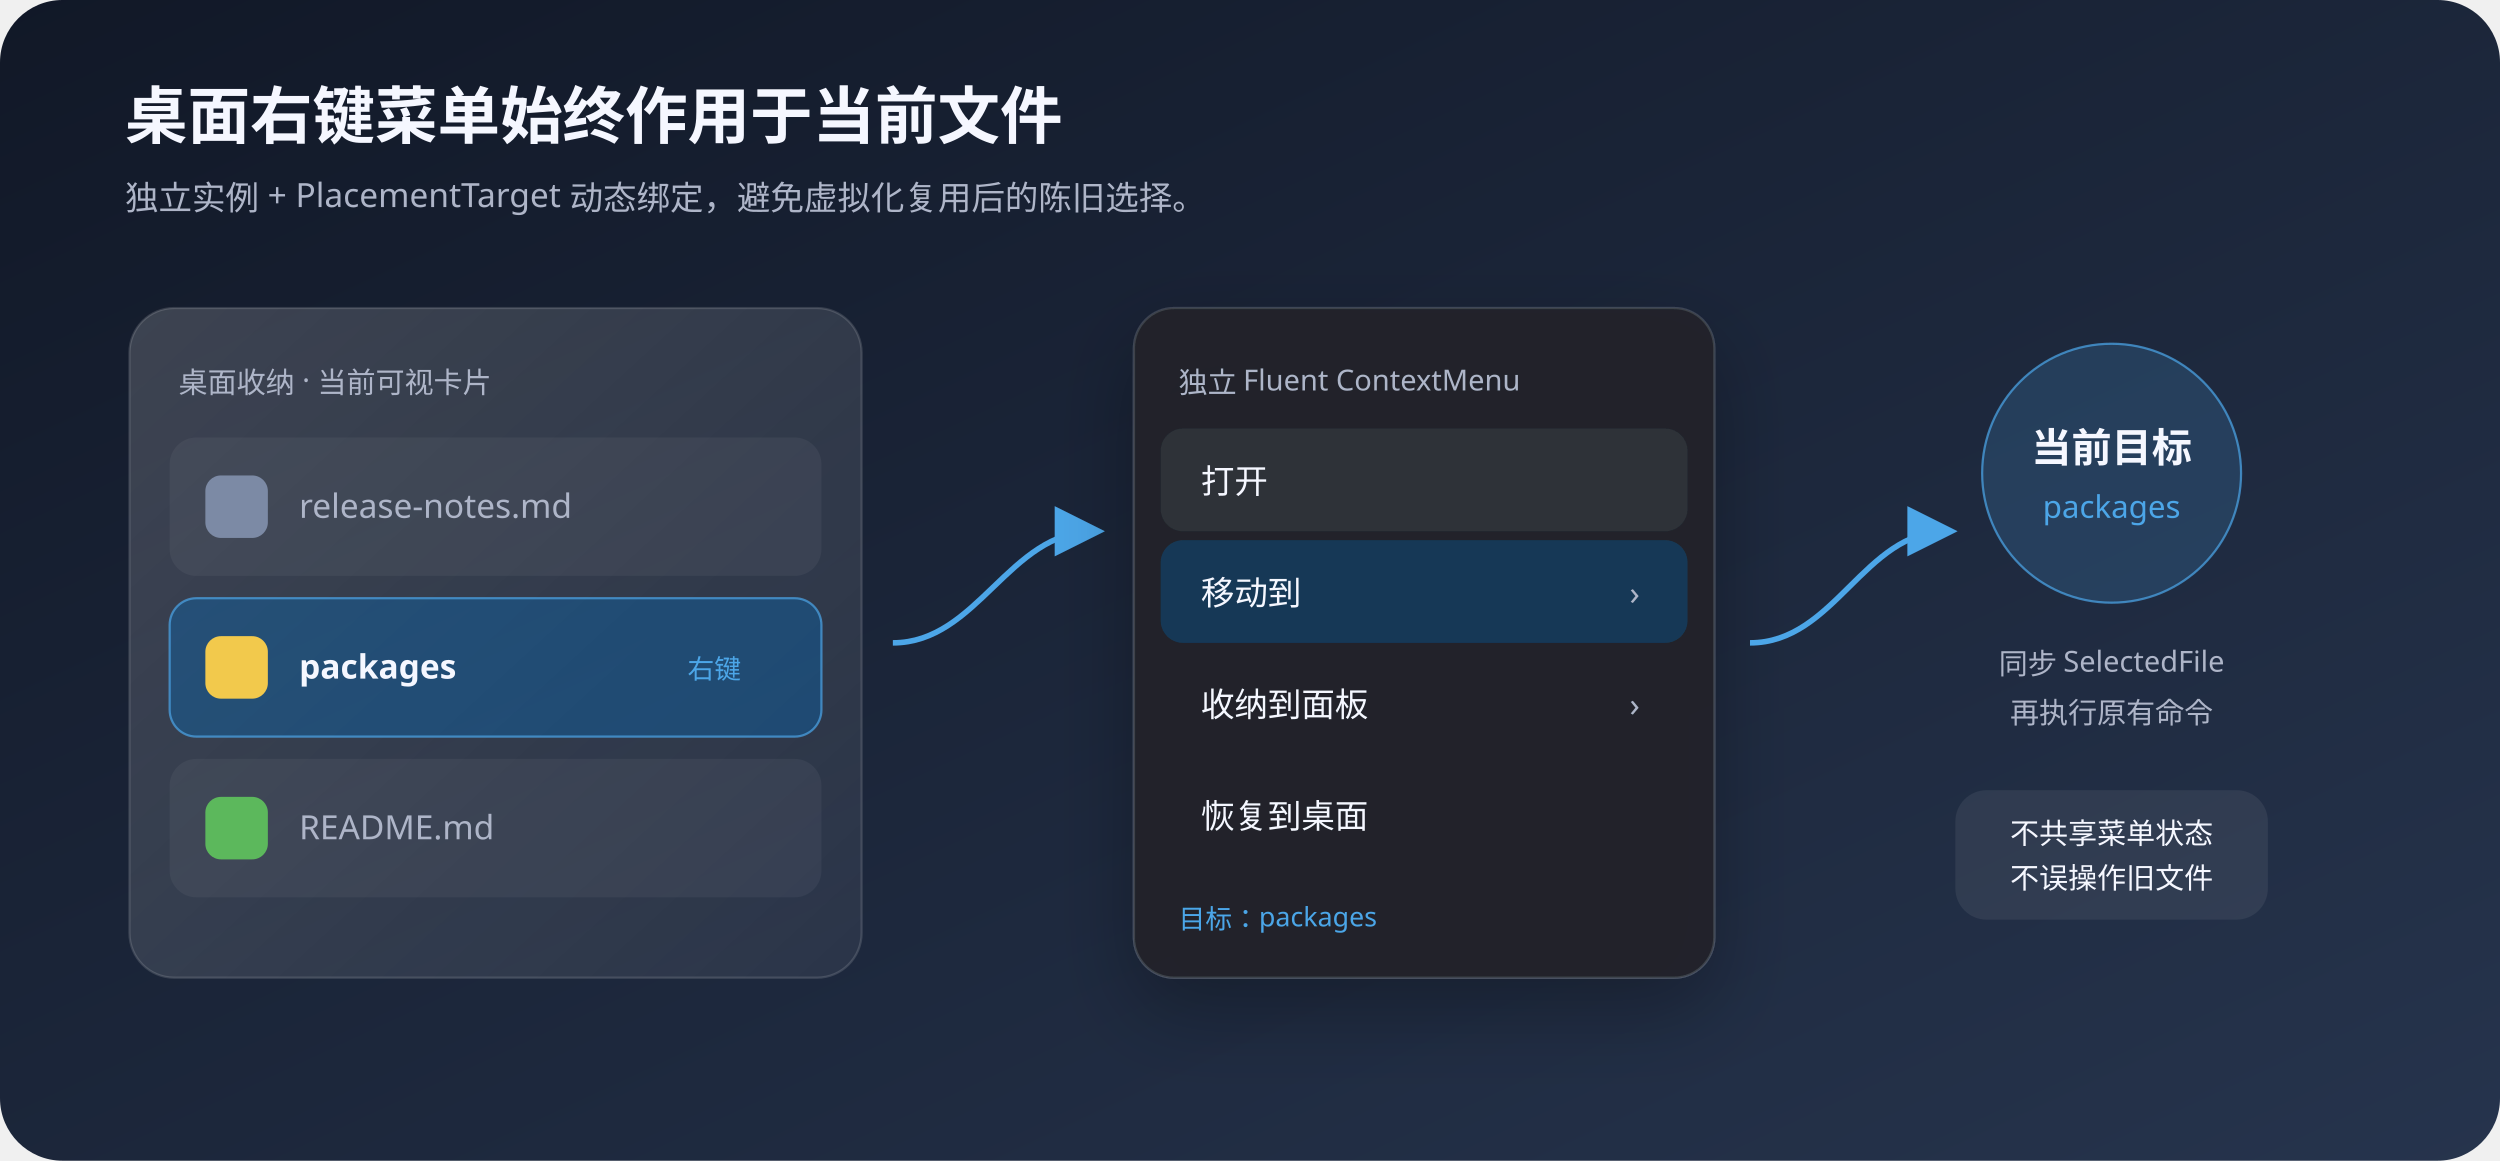
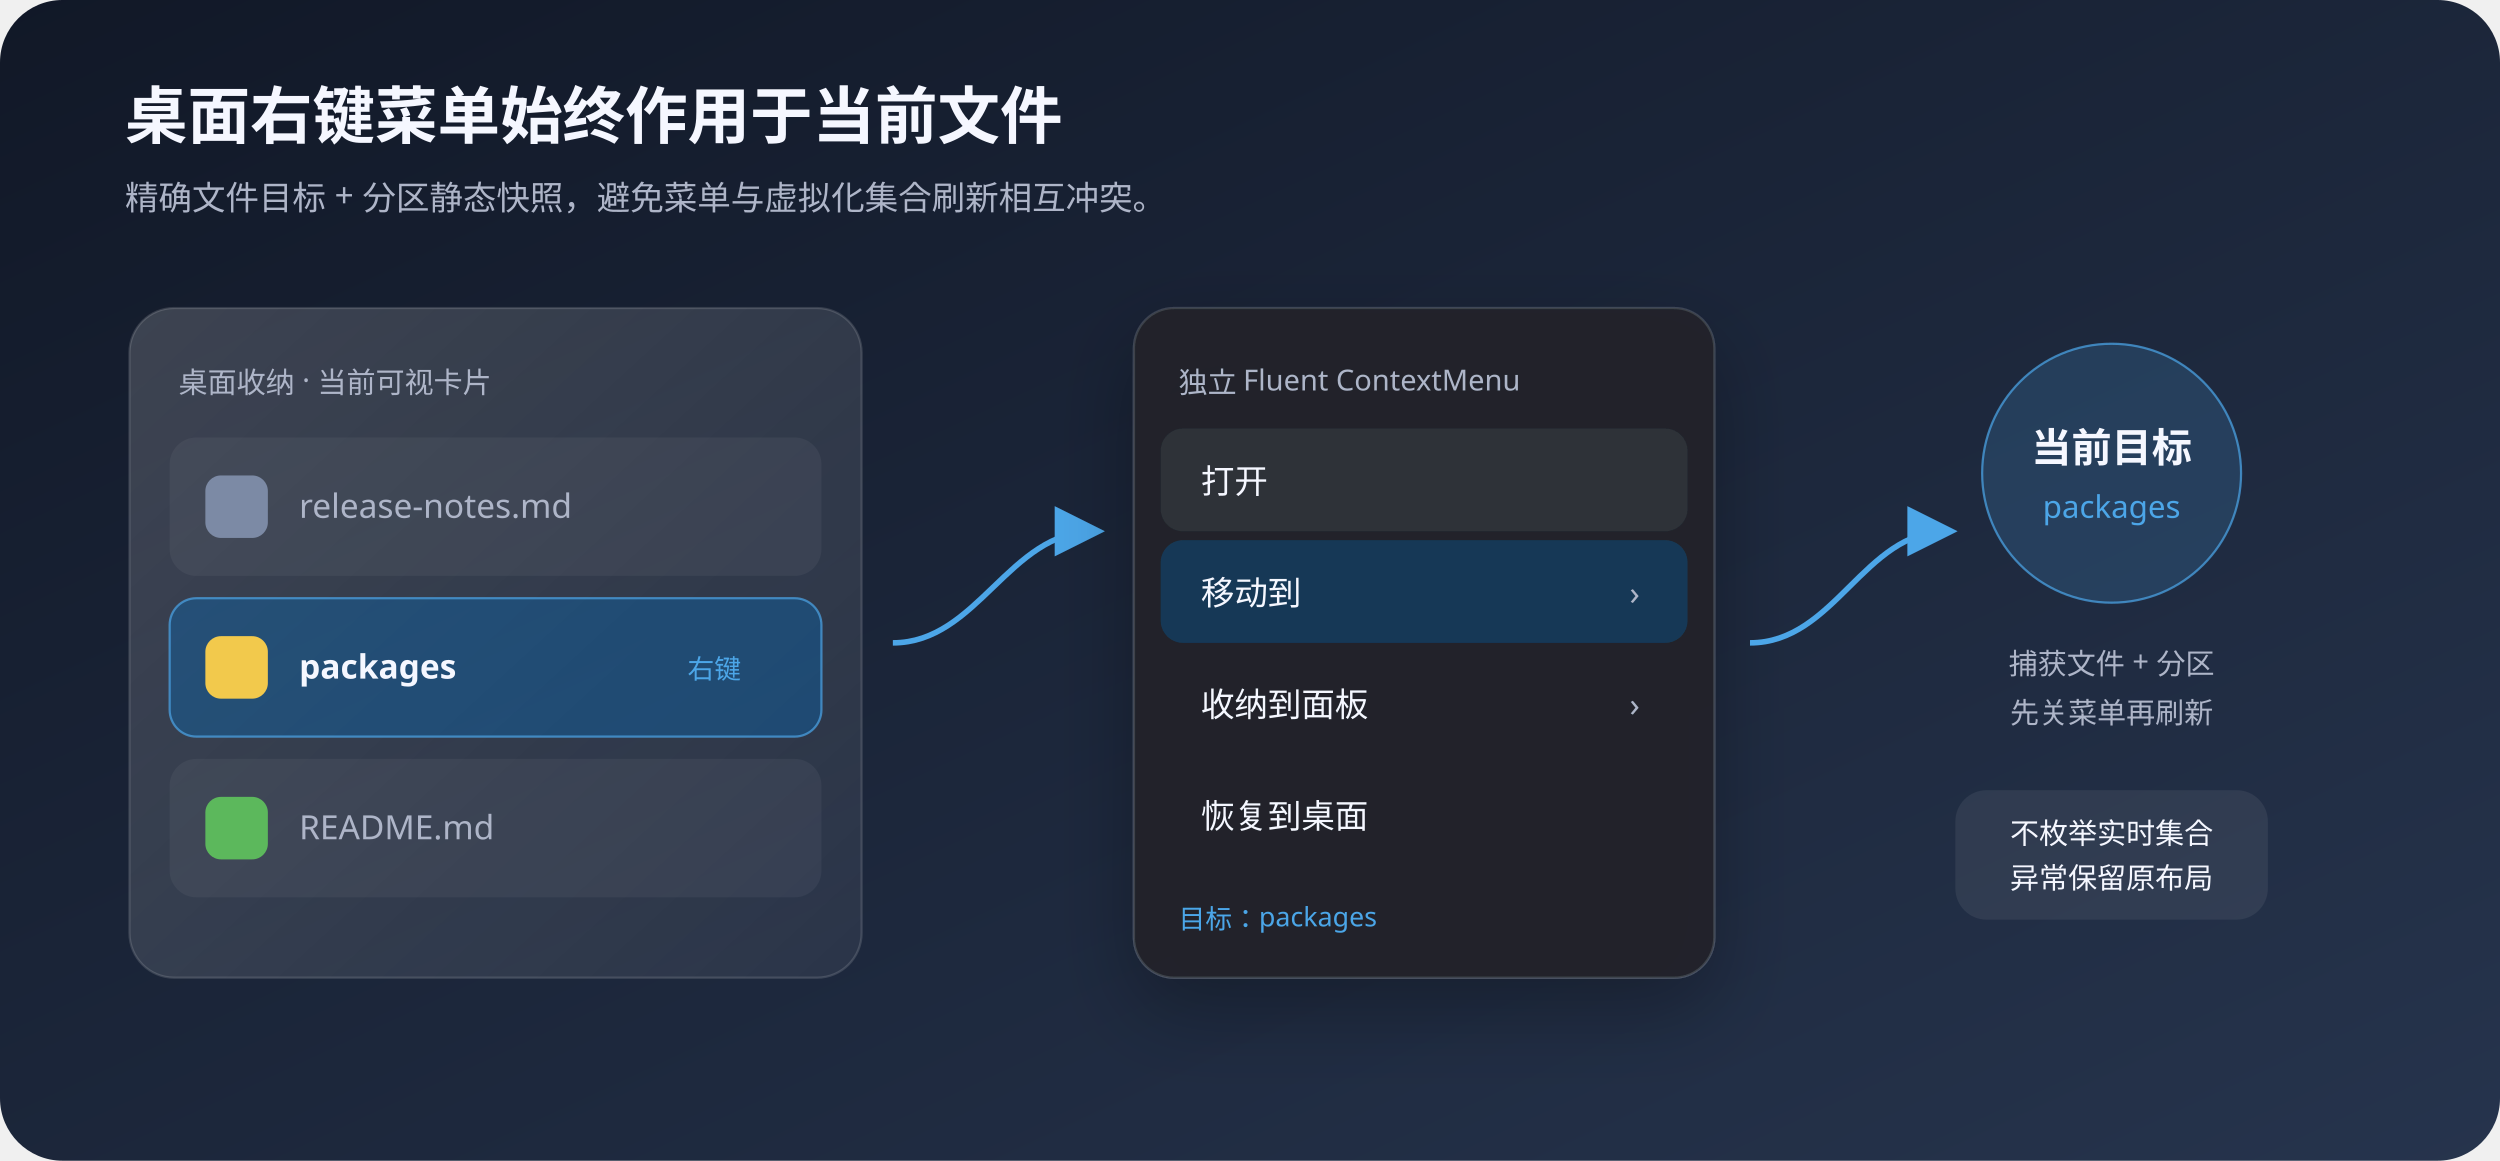
<svg xmlns="http://www.w3.org/2000/svg" width="1120" height="520" viewBox="0 0 1120 520">
  <defs>
    <linearGradient id="background" x1="0" y1="0" x2="1" y2="1">
      <stop offset="0" stop-color="#111827" />
      <stop offset="1" stop-color="#26344D" />
    </linearGradient>
    <linearGradient id="card" x1="0" y1="0" x2="1" y2="1">
      <stop offset="0" stop-color="#FFFFFF" stop-opacity=".17" />
      <stop offset="1" stop-color="#FFFFFF" stop-opacity=".06" />
    </linearGradient>
    <filter id="shadow" x="-30%" y="-30%" width="160%" height="160%">
      <feDropShadow dx="0" dy="14" stdDeviation="18" flood-color="#000000" flood-opacity=".3" />
    </filter>
    <marker id="arrow" markerWidth="9" markerHeight="9" refX="7" refY="4.5" orient="auto">
      <path d="M0,0 L9,4.5 L0,9 Z" fill="#4CA6E8" />
    </marker>
  </defs>
  <rect width="1120" height="520" rx="28" fill="url(#background)" />
  <text x="56" y="62" fill="#F5F7FF" font-family="Segoe UI Variable Display, Segoe UI" font-size="28" font-weight="600">桌面右键菜单始终作用于当前文件</text>
-   <text x="56" y="94" fill="#AEB5C8" font-family="Segoe UI Variable Text, Segoe UI" font-size="15">独立实例 + PlacementTarget 动态绑定，避免虚拟化复用后的陈旧选择。</text>
+   <text x="56" y="94" fill="#AEB5C8" font-family="Segoe UI Variable Text, Segoe UI" font-size="15">精确文件目标 + 分区静态快照，避免菜单与虚拟化集合刷新相互冲突。</text>
  <g transform="translate(58 138)">
    <rect width="328" height="300" rx="20" fill="url(#card)" stroke="#FFFFFF" stroke-opacity=".14" />
    <text x="22" y="38" fill="#AEB5C8" font-family="Segoe UI Variable Text, Segoe UI" font-size="13">桌面收纳 · 当前可视卡片</text>
    <g font-family="Segoe UI Variable Text, Segoe UI" font-size="15">
      <rect x="18" y="58" width="292" height="62" rx="12" fill="#FFFFFF" fill-opacity=".05" />
      <rect x="34" y="75" width="28" height="28" rx="7" fill="#7C8AA5" />
      <text x="76" y="94" fill="#AEB5C8">release-notes.md</text>
      <rect x="18" y="130" width="292" height="62" rx="12" fill="#006FC4" fill-opacity=".34" stroke="#4CA6E8" stroke-opacity=".7" />
      <rect x="34" y="147" width="28" height="28" rx="7" fill="#F2C94C" />
      <text x="76" y="166" fill="#F5F7FF" font-weight="600">packages</text>
      <text x="250" y="166" fill="#4CA6E8" font-size="12">右键</text>
      <rect x="18" y="202" width="292" height="62" rx="12" fill="#FFFFFF" fill-opacity=".05" />
      <rect x="34" y="219" width="28" height="28" rx="7" fill="#5CB85C" />
      <text x="76" y="238" fill="#AEB5C8">README.md</text>
    </g>
  </g>
  <path d="M400 288 C438 288 452 238 490 238" fill="none" stroke="#4CA6E8" stroke-width="2.5" marker-end="url(#arrow)" />
  <g transform="translate(508 138)" filter="url(#shadow)">
    <rect width="260" height="300" rx="18" fill="#20242C" fill-opacity=".97" stroke="#FFFFFF" stroke-opacity=".14" />
    <text x="20" y="38" fill="#AEB5C8" font-family="Segoe UI Variable Text, Segoe UI" font-size="13">独立 Fluent ContextMenu</text>
    <g font-family="Segoe UI Variable Text, Segoe UI" font-size="15">
      <rect x="12" y="54" width="236" height="46" rx="10" fill="#FFFFFF" fill-opacity=".06" />
      <text x="30" y="83" fill="#F5F7FF">打开</text>
      <rect x="12" y="104" width="236" height="46" rx="10" fill="#006FC4" fill-opacity=".28" />
      <text x="30" y="133" fill="#F5F7FF">移动到</text>
      <text x="222" y="133" fill="#AEB5C8">›</text>
      <rect x="12" y="154" width="236" height="46" rx="10" fill="transparent" />
      <text x="30" y="183" fill="#F5F7FF">收纳到面板</text>
      <text x="222" y="183" fill="#AEB5C8">›</text>
      <rect x="12" y="204" width="236" height="46" rx="10" fill="transparent" />
      <text x="30" y="233" fill="#F5F7FF">恢复到桌面</text>
    </g>
    <text x="20" y="278" fill="#4CA6E8" font-family="Segoe UI Variable Text, Segoe UI" font-size="12">目标：packages</text>
  </g>
  <path d="M784 288 C822 288 835 238 872 238" fill="none" stroke="#4CA6E8" stroke-width="2.5" marker-end="url(#arrow)" />
  <g transform="translate(888 154)" font-family="Segoe UI Variable Text, Segoe UI">
    <circle cx="58" cy="58" r="58" fill="#4CA6E8" fill-opacity=".18" stroke="#4CA6E8" stroke-opacity=".72" />
    <text x="58" y="53" text-anchor="middle" fill="#F5F7FF" font-size="18" font-weight="600">当前目标</text>
    <text x="58" y="78" text-anchor="middle" fill="#4CA6E8" font-size="14">packages</text>
-     <text x="58" y="148" text-anchor="middle" fill="#AEB5C8" font-size="13">同步 SelectedFile</text>
-     <text x="58" y="170" text-anchor="middle" fill="#AEB5C8" font-size="13">再执行原有命令</text>
+     <text x="58" y="148" text-anchor="middle" fill="#AEB5C8" font-size="13">捕获文件 + 分区</text>
+     <text x="58" y="170" text-anchor="middle" fill="#AEB5C8" font-size="13">先关菜单再刷新</text>
    <rect x="-12" y="200" width="140" height="58" rx="14" fill="#FFFFFF" fill-opacity=".07" />
-     <text x="58" y="224" text-anchor="middle" fill="#F5F7FF" font-size="13">不共享菜单状态</text>
-     <text x="58" y="244" text-anchor="middle" fill="#F5F7FF" font-size="13">不误操作旧文件</text>
+     <text x="58" y="224" text-anchor="middle" fill="#F5F7FF" font-size="13">不枚举实时集合</text>
+     <text x="58" y="244" text-anchor="middle" fill="#F5F7FF" font-size="13">异常保留原布局</text>
  </g>
</svg>
